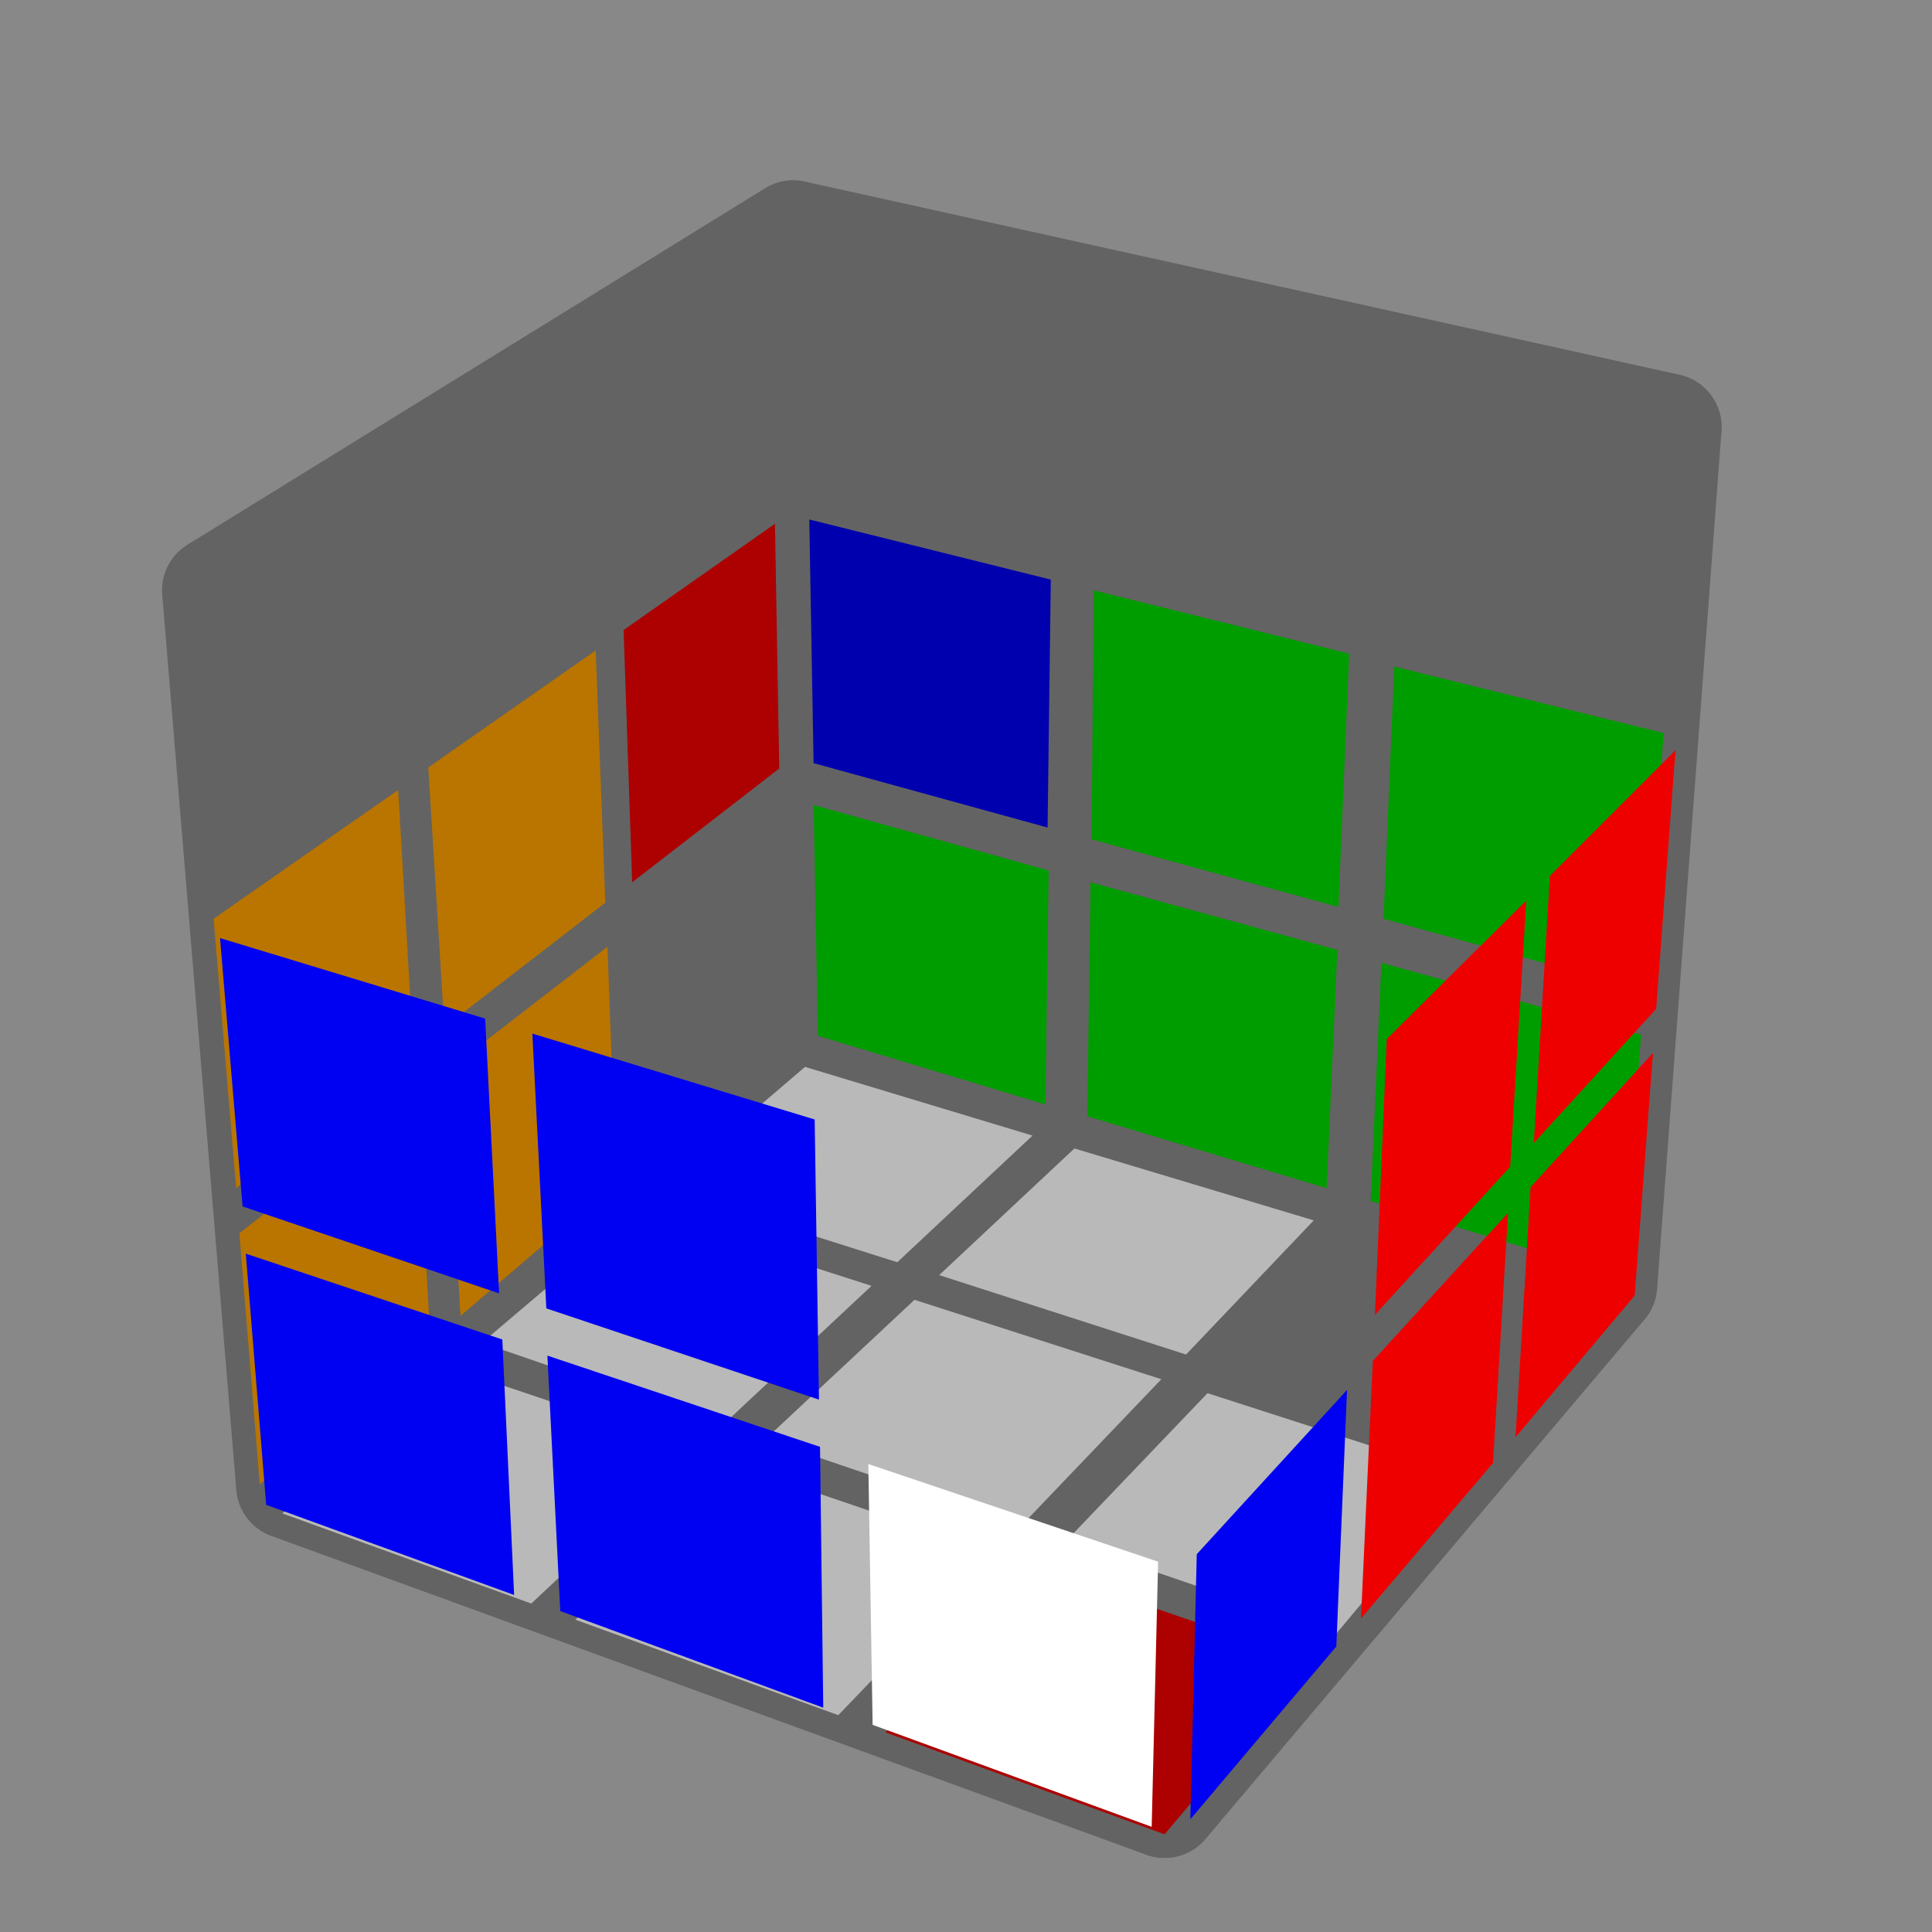
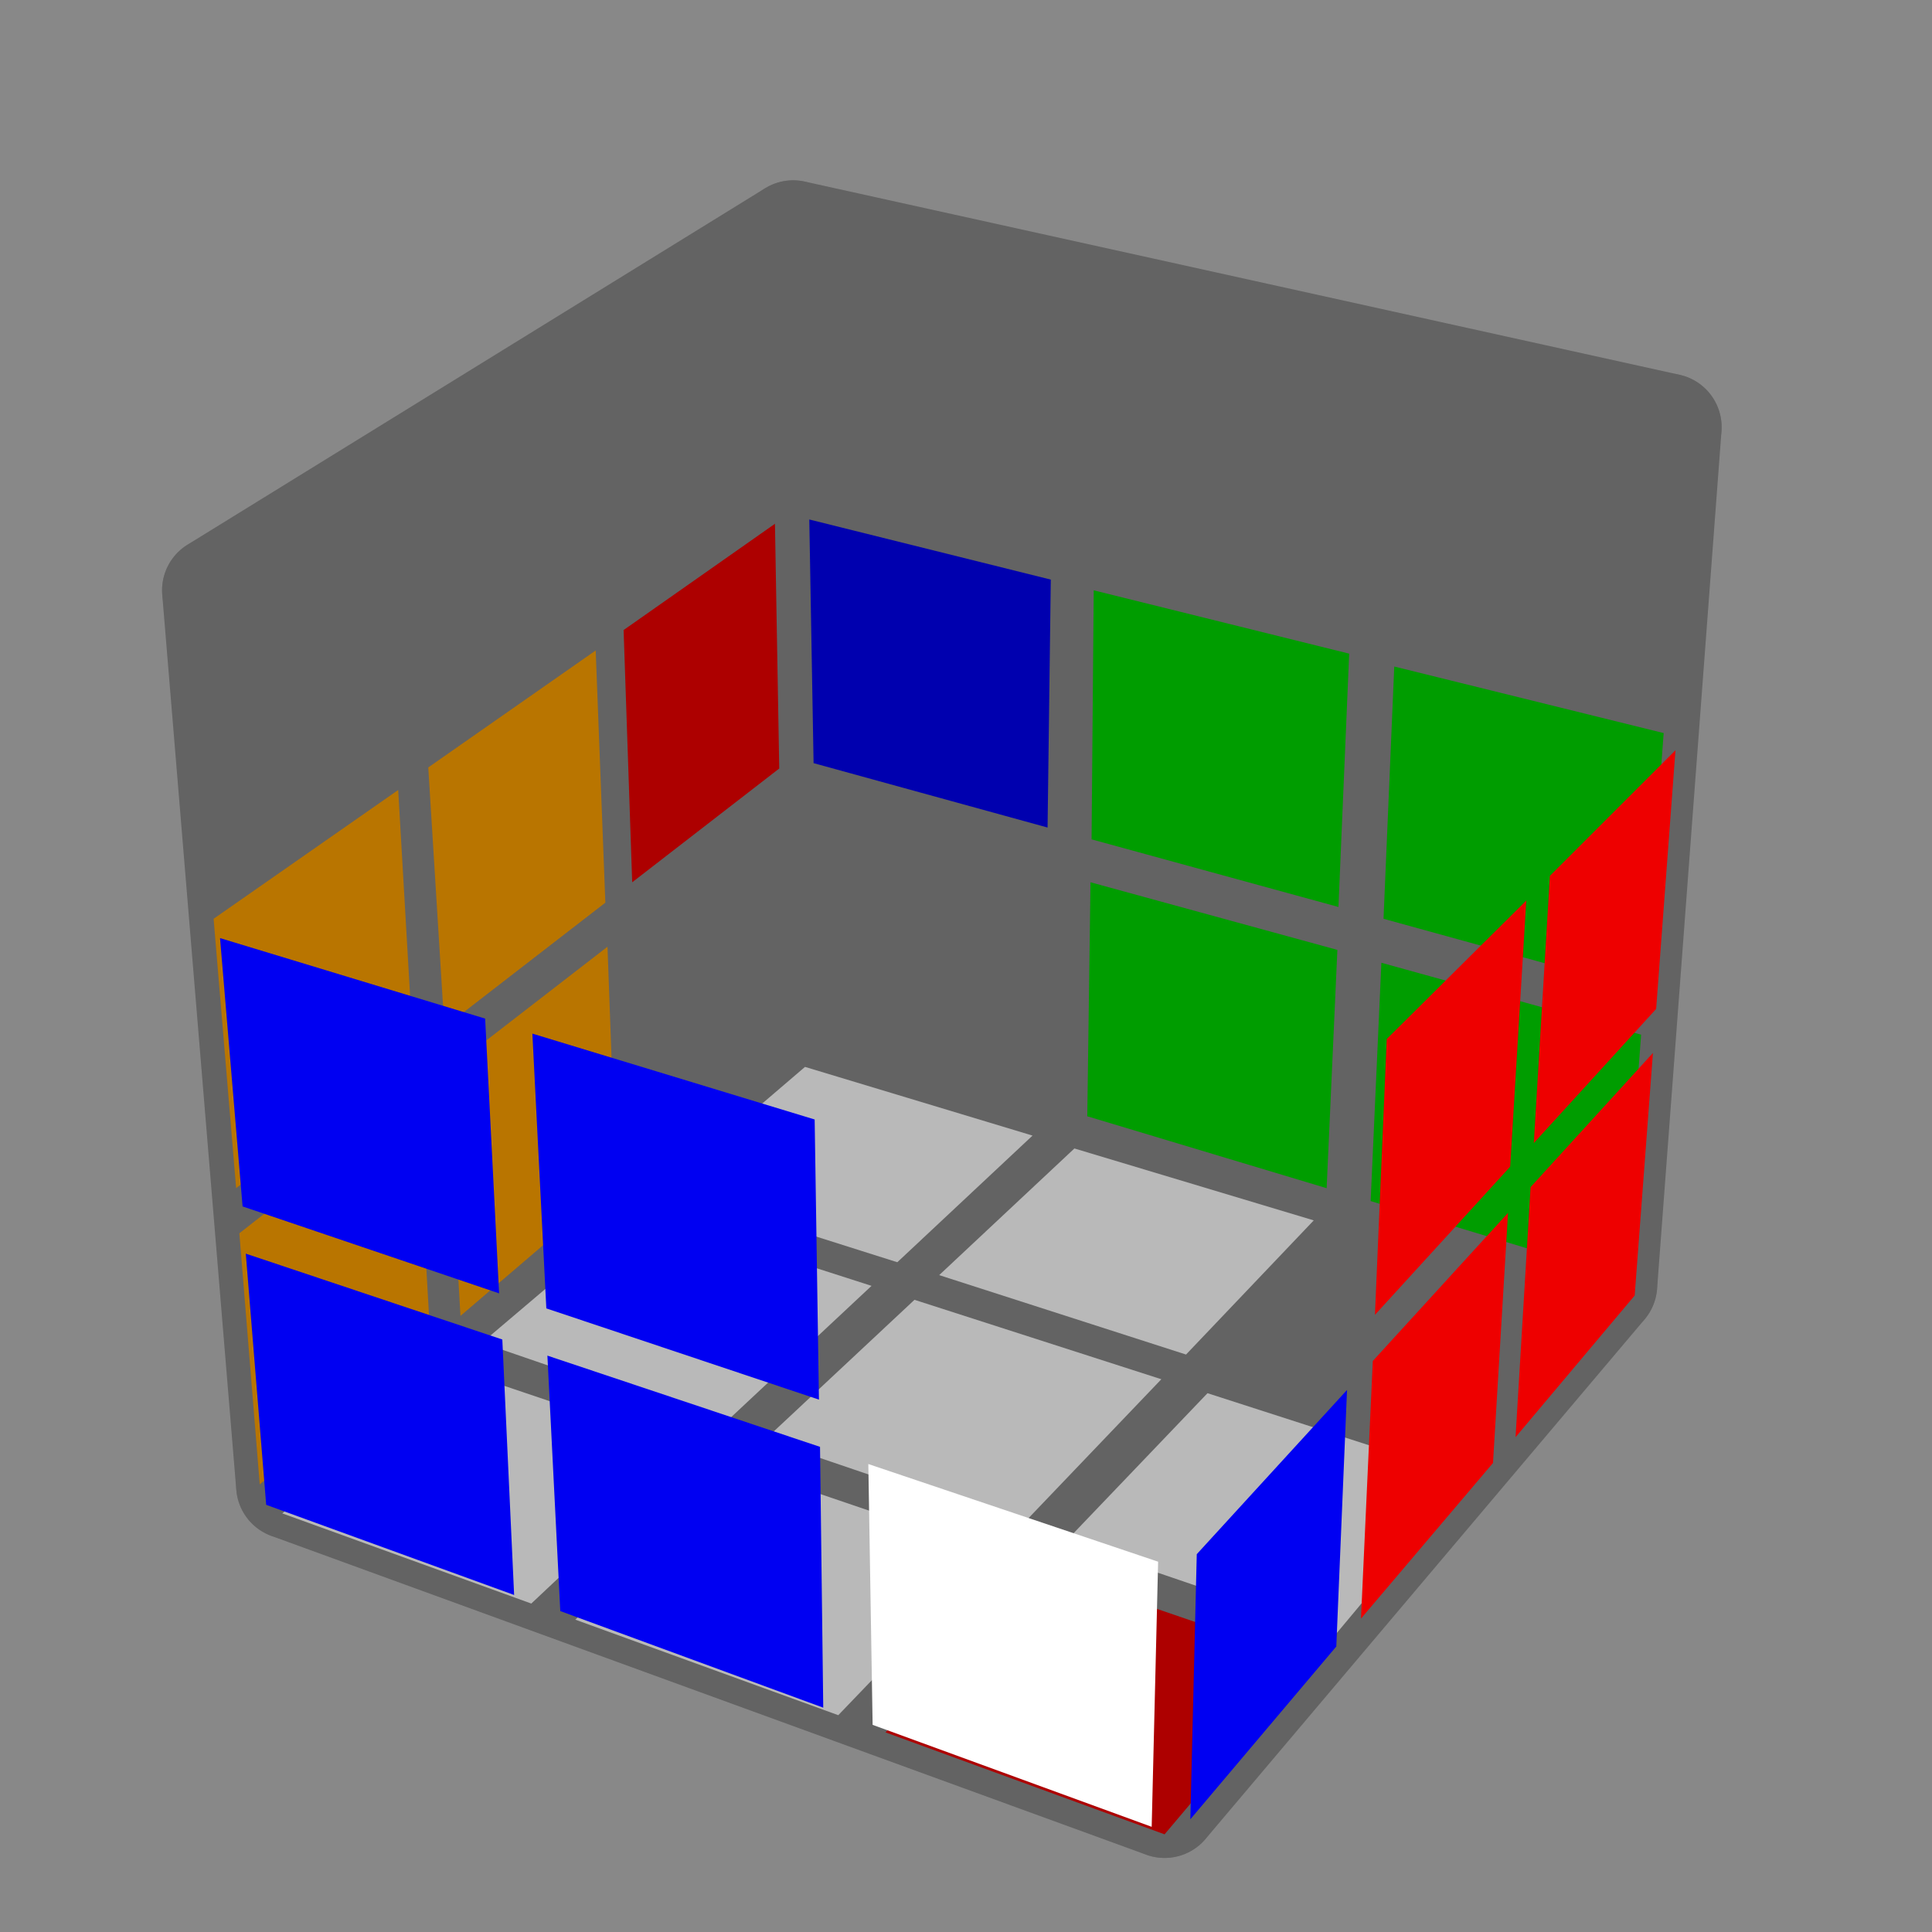
<svg xmlns="http://www.w3.org/2000/svg" version="1.1" width="140" height="140" viewBox="-0.9 -0.9 1.8 1.8">
  <rect fill="#888888" x="-0.9" y="-0.9" width="1.8" height="1.8" />
  <g style="opacity:1;stroke-opacity:0.5;stroke-width:0;stroke-linejoin:round">
    <polygon fill="#000000" stroke="#000000" opacity="0" points="0.672,-0.517 0.412,-0.574 0.402,-0.323 0.652,-0.261" />
    <polygon fill="#000000" stroke="#000000" opacity="0" points="0.368,-0.585 0.123,-0.638 0.12,-0.392 0.358,-0.333" />
    <polygon fill="#000000" stroke="#000000" opacity="0" points="0.082,-0.648 -0.15,-0.699 -0.146,-0.458 0.079,-0.402" />
    <polygon fill="#00D800" stroke="#000000" points="0.65,-0.217 0.399,-0.279 0.389,-0.044 0.632,0.023" />
    <polygon fill="#00D800" stroke="#000000" points="0.357,-0.291 0.119,-0.35 0.117,-0.118 0.347,-0.055" />
    <polygon fill="#0000F2" stroke="#000000" points="0.079,-0.36 -0.146,-0.416 -0.142,-0.189 0.076,-0.129" />
    <polygon fill="#00D800" stroke="#000000" points="0.629,0.064 0.387,-0.003 0.377,0.219 0.612,0.29" />
    <polygon fill="#00D800" stroke="#000000" points="0.346,-0.015 0.116,-0.078 0.113,0.14 0.336,0.207" />
-     <polygon fill="#00D800" stroke="#000000" points="0.077,-0.089 -0.142,-0.15 -0.138,0.065 0.074,0.129" />
+     <polygon fill="#000000" stroke="#000000" opacity="0" points="0.077,-0.089 -0.142,-0.15 -0.138,0.065 0.074,0.129" />
    <polygon fill="#FFFFFF" stroke="#000000" points="-0.637,0.51 -0.405,0.594 -0.253,0.451 -0.478,0.375" />
    <polygon fill="#FFFFFF" stroke="#000000" points="-0.364,0.609 -0.119,0.698 0.026,0.547 -0.212,0.466" />
    <polygon fill="#EE0000" stroke="#000000" points="-0.075,0.714 0.185,0.809 0.321,0.648 0.07,0.562" />
    <polygon fill="#FFFFFF" stroke="#000000" points="-0.451,0.351 -0.227,0.428 -0.088,0.298 -0.306,0.228" />
    <polygon fill="#FFFFFF" stroke="#000000" points="-0.187,0.441 0.051,0.522 0.182,0.385 -0.048,0.311" />
    <polygon fill="#FFFFFF" stroke="#000000" points="0.093,0.536 0.345,0.622 0.467,0.476 0.225,0.398" />
    <polygon fill="#FFFFFF" stroke="#000000" points="-0.282,0.207 -0.064,0.276 0.062,0.158 -0.15,0.094" />
    <polygon fill="#FFFFFF" stroke="#000000" points="-0.025,0.288 0.205,0.362 0.324,0.237 0.101,0.17" />
    <polygon fill="#000000" stroke="#000000" opacity="0" points="0.246,0.375 0.489,0.452 0.6,0.32 0.365,0.25" />
    <polygon fill="#000000" stroke="#000000" opacity="0" points="-0.183,-0.695 -0.33,-0.605 -0.32,-0.355 -0.179,-0.454" />
    <polygon fill="#000000" stroke="#000000" opacity="0" points="-0.356,-0.587 -0.518,-0.488 -0.503,-0.228 -0.347,-0.337" />
    <polygon fill="#000000" stroke="#000000" opacity="0" points="-0.547,-0.468 -0.726,-0.358 -0.704,-0.089 -0.532,-0.209" />
    <polygon fill="#EE0000" stroke="#000000" points="-0.178,-0.412 -0.319,-0.313 -0.311,-0.078 -0.174,-0.184" />
    <polygon fill="#FFA100" stroke="#000000" points="-0.345,-0.294 -0.501,-0.185 -0.486,0.057 -0.336,-0.059" />
    <polygon fill="#FFA100" stroke="#000000" points="-0.529,-0.164 -0.701,-0.044 -0.68,0.207 -0.515,0.078" />
    <polygon fill="#000000" stroke="#000000" opacity="0" points="-0.173,-0.145 -0.309,-0.039 -0.301,0.182 -0.169,0.069" />
    <polygon fill="#FFA100" stroke="#000000" points="-0.334,-0.018 -0.484,0.098 -0.471,0.326 -0.326,0.202" />
    <polygon fill="#FFA100" stroke="#000000" points="-0.512,0.12 -0.677,0.249 -0.658,0.483 -0.499,0.348" />
  </g>
  <g style="stroke-width:0.1;stroke-linejoin:round;opacity:0.15">
    <polygon fill="#000000" stroke="#000000" points="0.654,-0.502 -0.161,-0.682 -0.147,0.074 0.594,0.297" />
    <polygon fill="#000000" stroke="#000000" points="-0.63,0.484 0.185,0.781 0.594,0.297 -0.147,0.074" />
    <polygon fill="#000000" stroke="#000000" points="-0.161,-0.682 -0.699,-0.35 -0.63,0.484 -0.147,0.074" />
  </g>
  <g style="stroke-width:0.1;stroke-linejoin:round;opacity:0.15">
    <polygon fill="#000000" stroke="#000000" points="0.207,-0.103 0.654,-0.502 0.594,0.297 0.185,0.781" />
    <polygon fill="#000000" stroke="#000000" points="-0.161,-0.682 0.654,-0.502 0.207,-0.103 -0.699,-0.35" />
    <polygon fill="#000000" stroke="#000000" points="-0.699,-0.35 0.207,-0.103 0.185,0.781 -0.63,0.484" />
  </g>
  <g style="opacity:1;stroke-opacity:0.5;stroke-width:0;stroke-linejoin:round">
    <polygon fill="#000000" stroke="#000000" opacity="0" points="0.232,-0.097 0.382,-0.231 0.37,0.045 0.225,0.19" />
    <polygon fill="#000000" stroke="#000000" opacity="0" points="0.407,-0.255 0.541,-0.374 0.525,-0.108 0.395,0.022" />
    <polygon fill="#000000" stroke="#000000" opacity="0" points="0.563,-0.395 0.683,-0.502 0.664,-0.246 0.547,-0.129" />
    <polygon fill="#000000" stroke="#000000" opacity="0" points="0.223,0.238 0.368,0.093 0.357,0.35 0.217,0.504" />
    <polygon fill="#EE0000" stroke="#000000" points="0.392,0.068 0.522,-0.061 0.507,0.187 0.381,0.325" />
    <polygon fill="#EE0000" stroke="#000000" points="0.544,-0.084 0.661,-0.201 0.643,0.04 0.529,0.165" />
    <polygon fill="#0000F2" stroke="#000000" points="0.215,0.548 0.355,0.395 0.345,0.634 0.209,0.795" />
    <polygon fill="#EE0000" stroke="#000000" points="0.379,0.368 0.505,0.23 0.491,0.463 0.368,0.608" />
    <polygon fill="#EE0000" stroke="#000000" points="0.526,0.206 0.64,0.081 0.623,0.307 0.512,0.439" />
    <polygon fill="#000000" stroke="#000000" opacity="0" points="-0.163,-0.712 0.069,-0.661 -0.07,-0.566 -0.309,-0.622" />
    <polygon fill="#000000" stroke="#000000" opacity="0" points="0.112,-0.651 0.357,-0.597 0.227,-0.496 -0.027,-0.556" />
    <polygon fill="#000000" stroke="#000000" opacity="0" points="0.403,-0.587 0.662,-0.53 0.542,-0.423 0.272,-0.486" />
    <polygon fill="#000000" stroke="#000000" opacity="0" points="-0.336,-0.605 -0.096,-0.548 -0.25,-0.443 -0.497,-0.505" />
    <polygon fill="#000000" stroke="#000000" opacity="0" points="-0.052,-0.538 0.202,-0.478 0.057,-0.366 -0.206,-0.432" />
    <polygon fill="#000000" stroke="#000000" opacity="0" points="0.249,-0.466 0.519,-0.403 0.385,-0.284 0.104,-0.354" />
    <polygon fill="#000000" stroke="#000000" opacity="0" points="-0.527,-0.486 -0.279,-0.424 -0.45,-0.306 -0.705,-0.376" />
    <polygon fill="#000000" stroke="#000000" opacity="0" points="-0.233,-0.412 0.03,-0.345 -0.132,-0.22 -0.404,-0.294" />
    <polygon fill="#000000" stroke="#000000" opacity="0" points="0.078,-0.332 0.359,-0.262 0.209,-0.128 -0.083,-0.207" />
    <polygon fill="#000000" stroke="#000000" opacity="0" points="-0.72,-0.342 -0.465,-0.272 -0.451,0.003 -0.698,-0.073" />
    <polygon fill="#000000" stroke="#000000" opacity="0" points="-0.419,-0.259 -0.146,-0.185 -0.143,0.096 -0.405,0.016" />
    <polygon fill="#000000" stroke="#000000" opacity="0" points="-0.098,-0.171 0.194,-0.092 0.186,0.196 -0.094,0.11" />
    <polygon fill="#0000F2" stroke="#000000" points="-0.695,-0.026 -0.448,0.049 -0.435,0.305 -0.674,0.224" />
    <polygon fill="#0000F2" stroke="#000000" points="-0.404,0.063 -0.141,0.143 -0.137,0.404 -0.391,0.319" />
    <polygon fill="#000000" stroke="#000000" opacity="0" points="-0.094,0.158 0.186,0.244 0.18,0.51 -0.09,0.419" />
    <polygon fill="#0000F2" stroke="#000000" points="-0.671,0.268 -0.432,0.348 -0.421,0.586 -0.652,0.502" />
    <polygon fill="#0000F2" stroke="#000000" points="-0.39,0.363 -0.136,0.448 -0.133,0.691 -0.378,0.601" />
    <polygon fill="#FFFFFF" stroke="#000000" points="-0.091,0.464 0.179,0.555 0.173,0.802 -0.087,0.707" />
  </g>
</svg>
